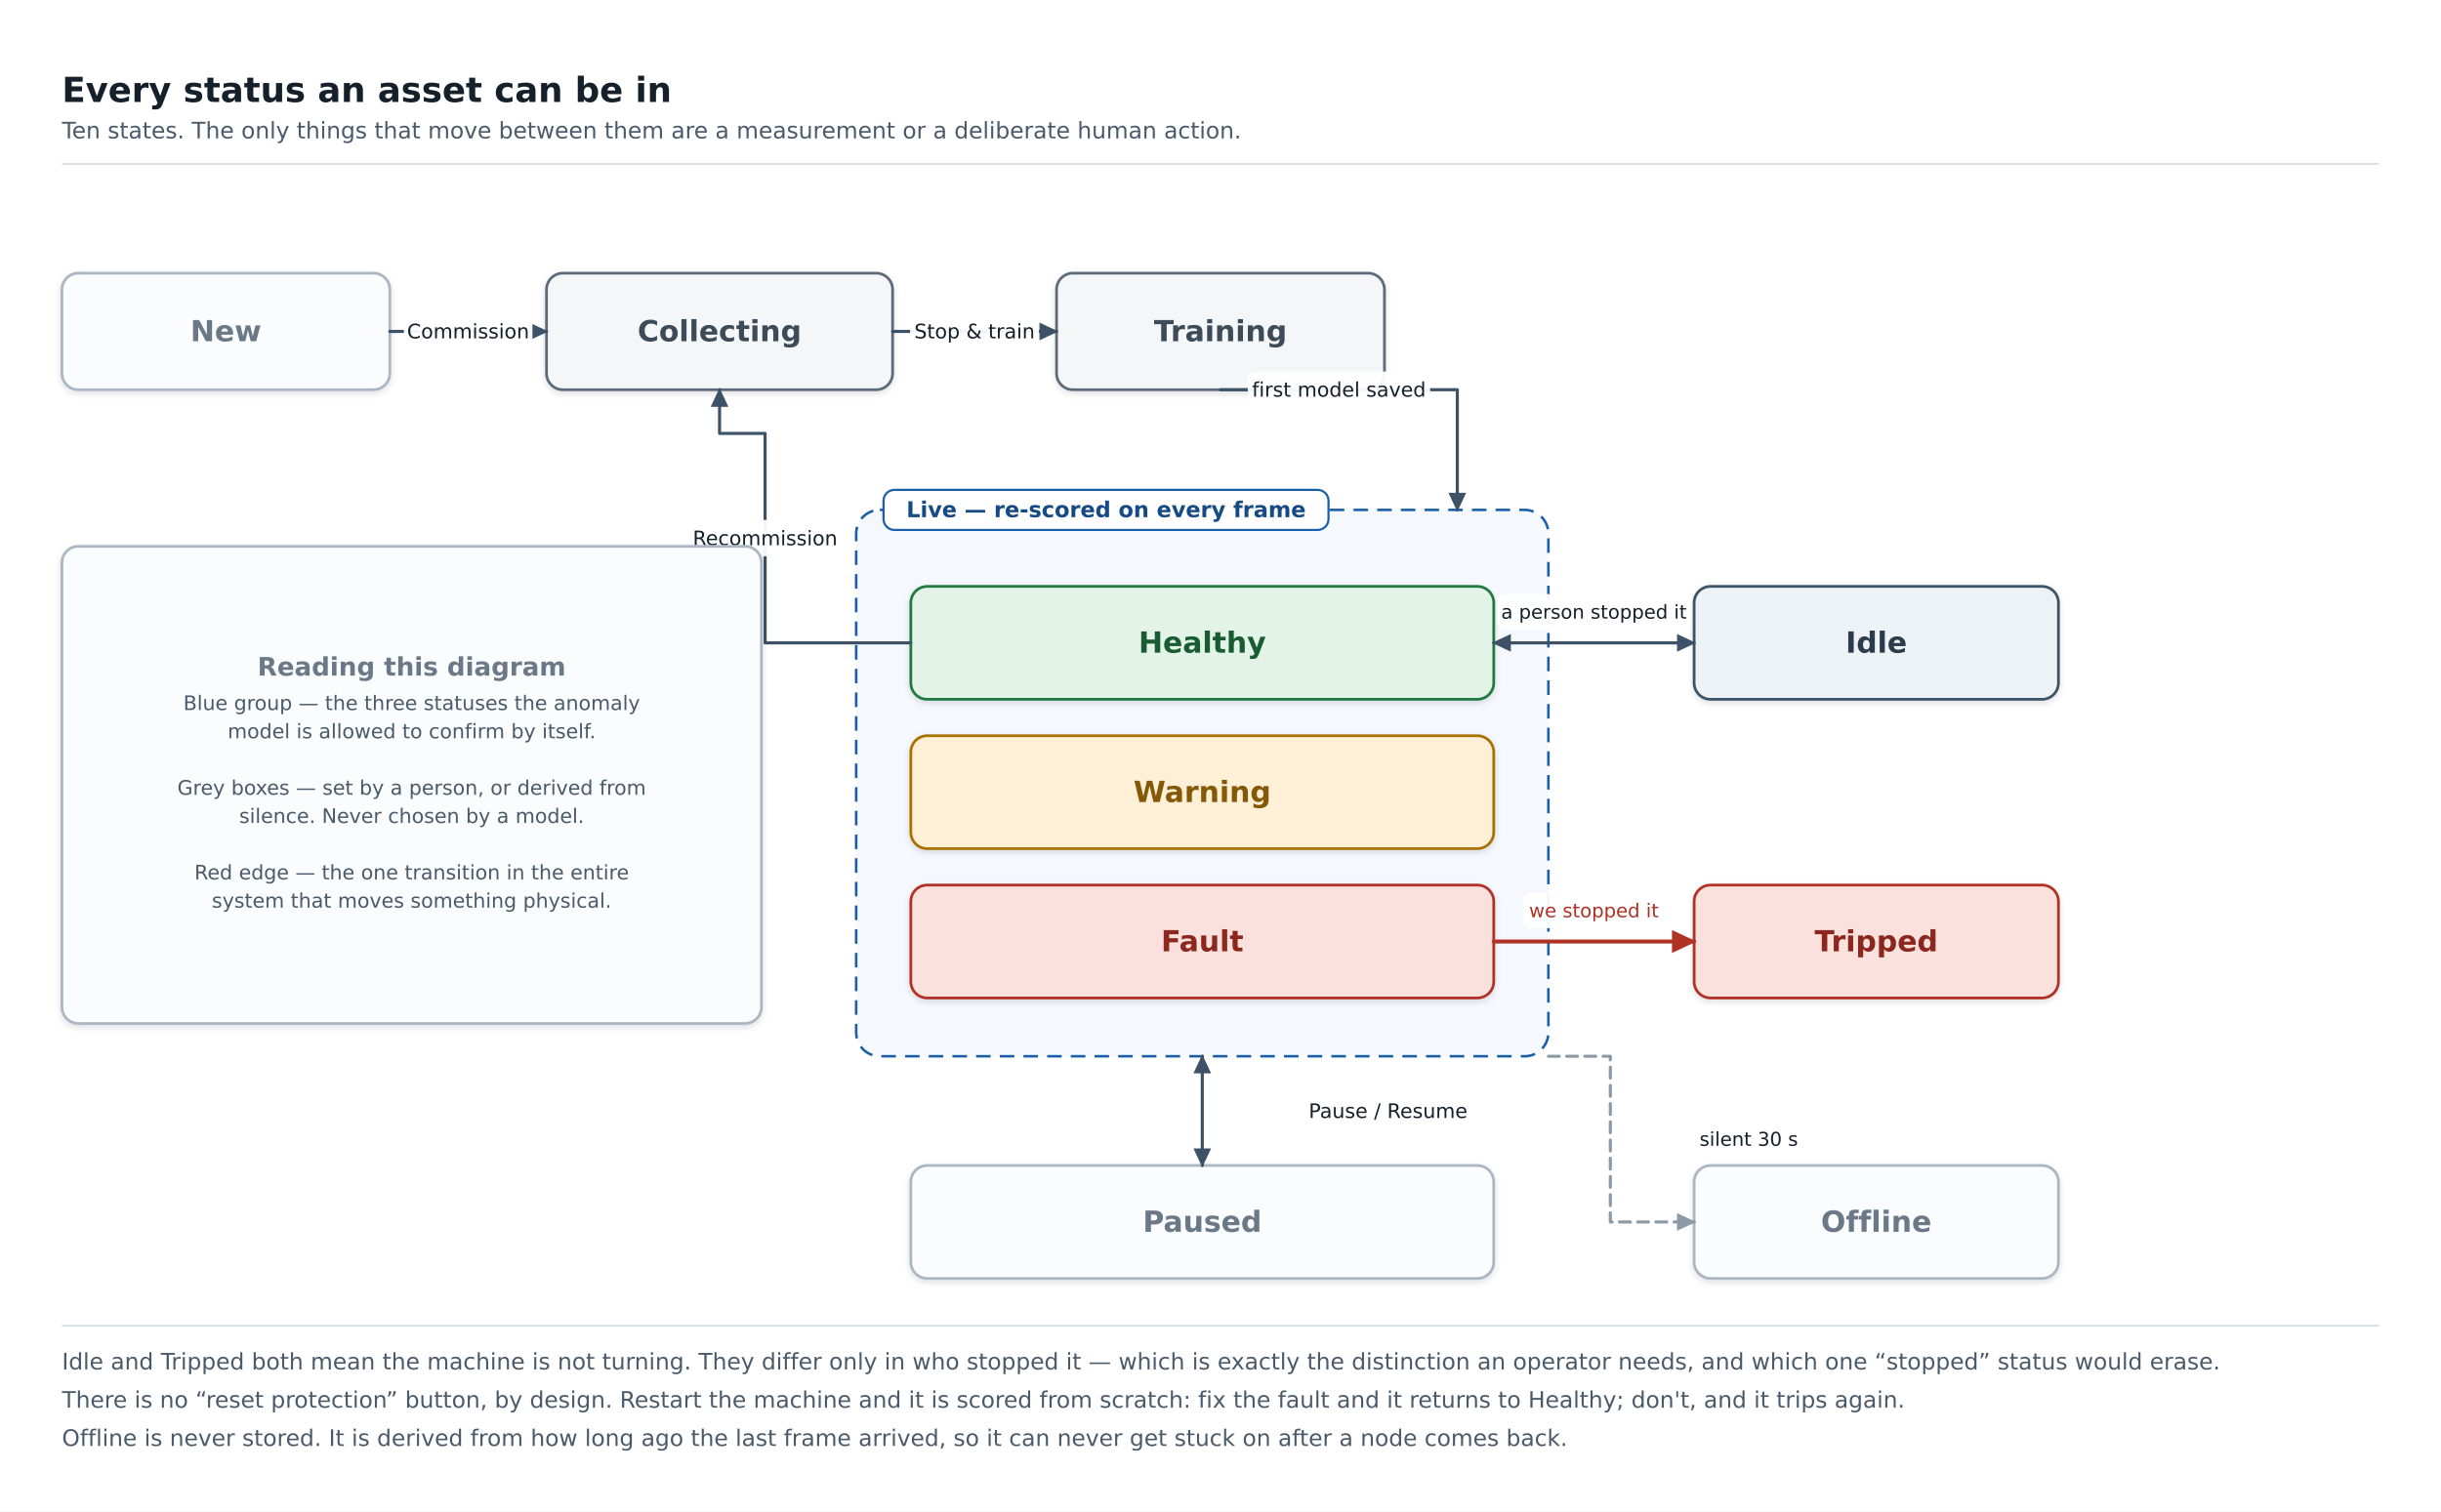
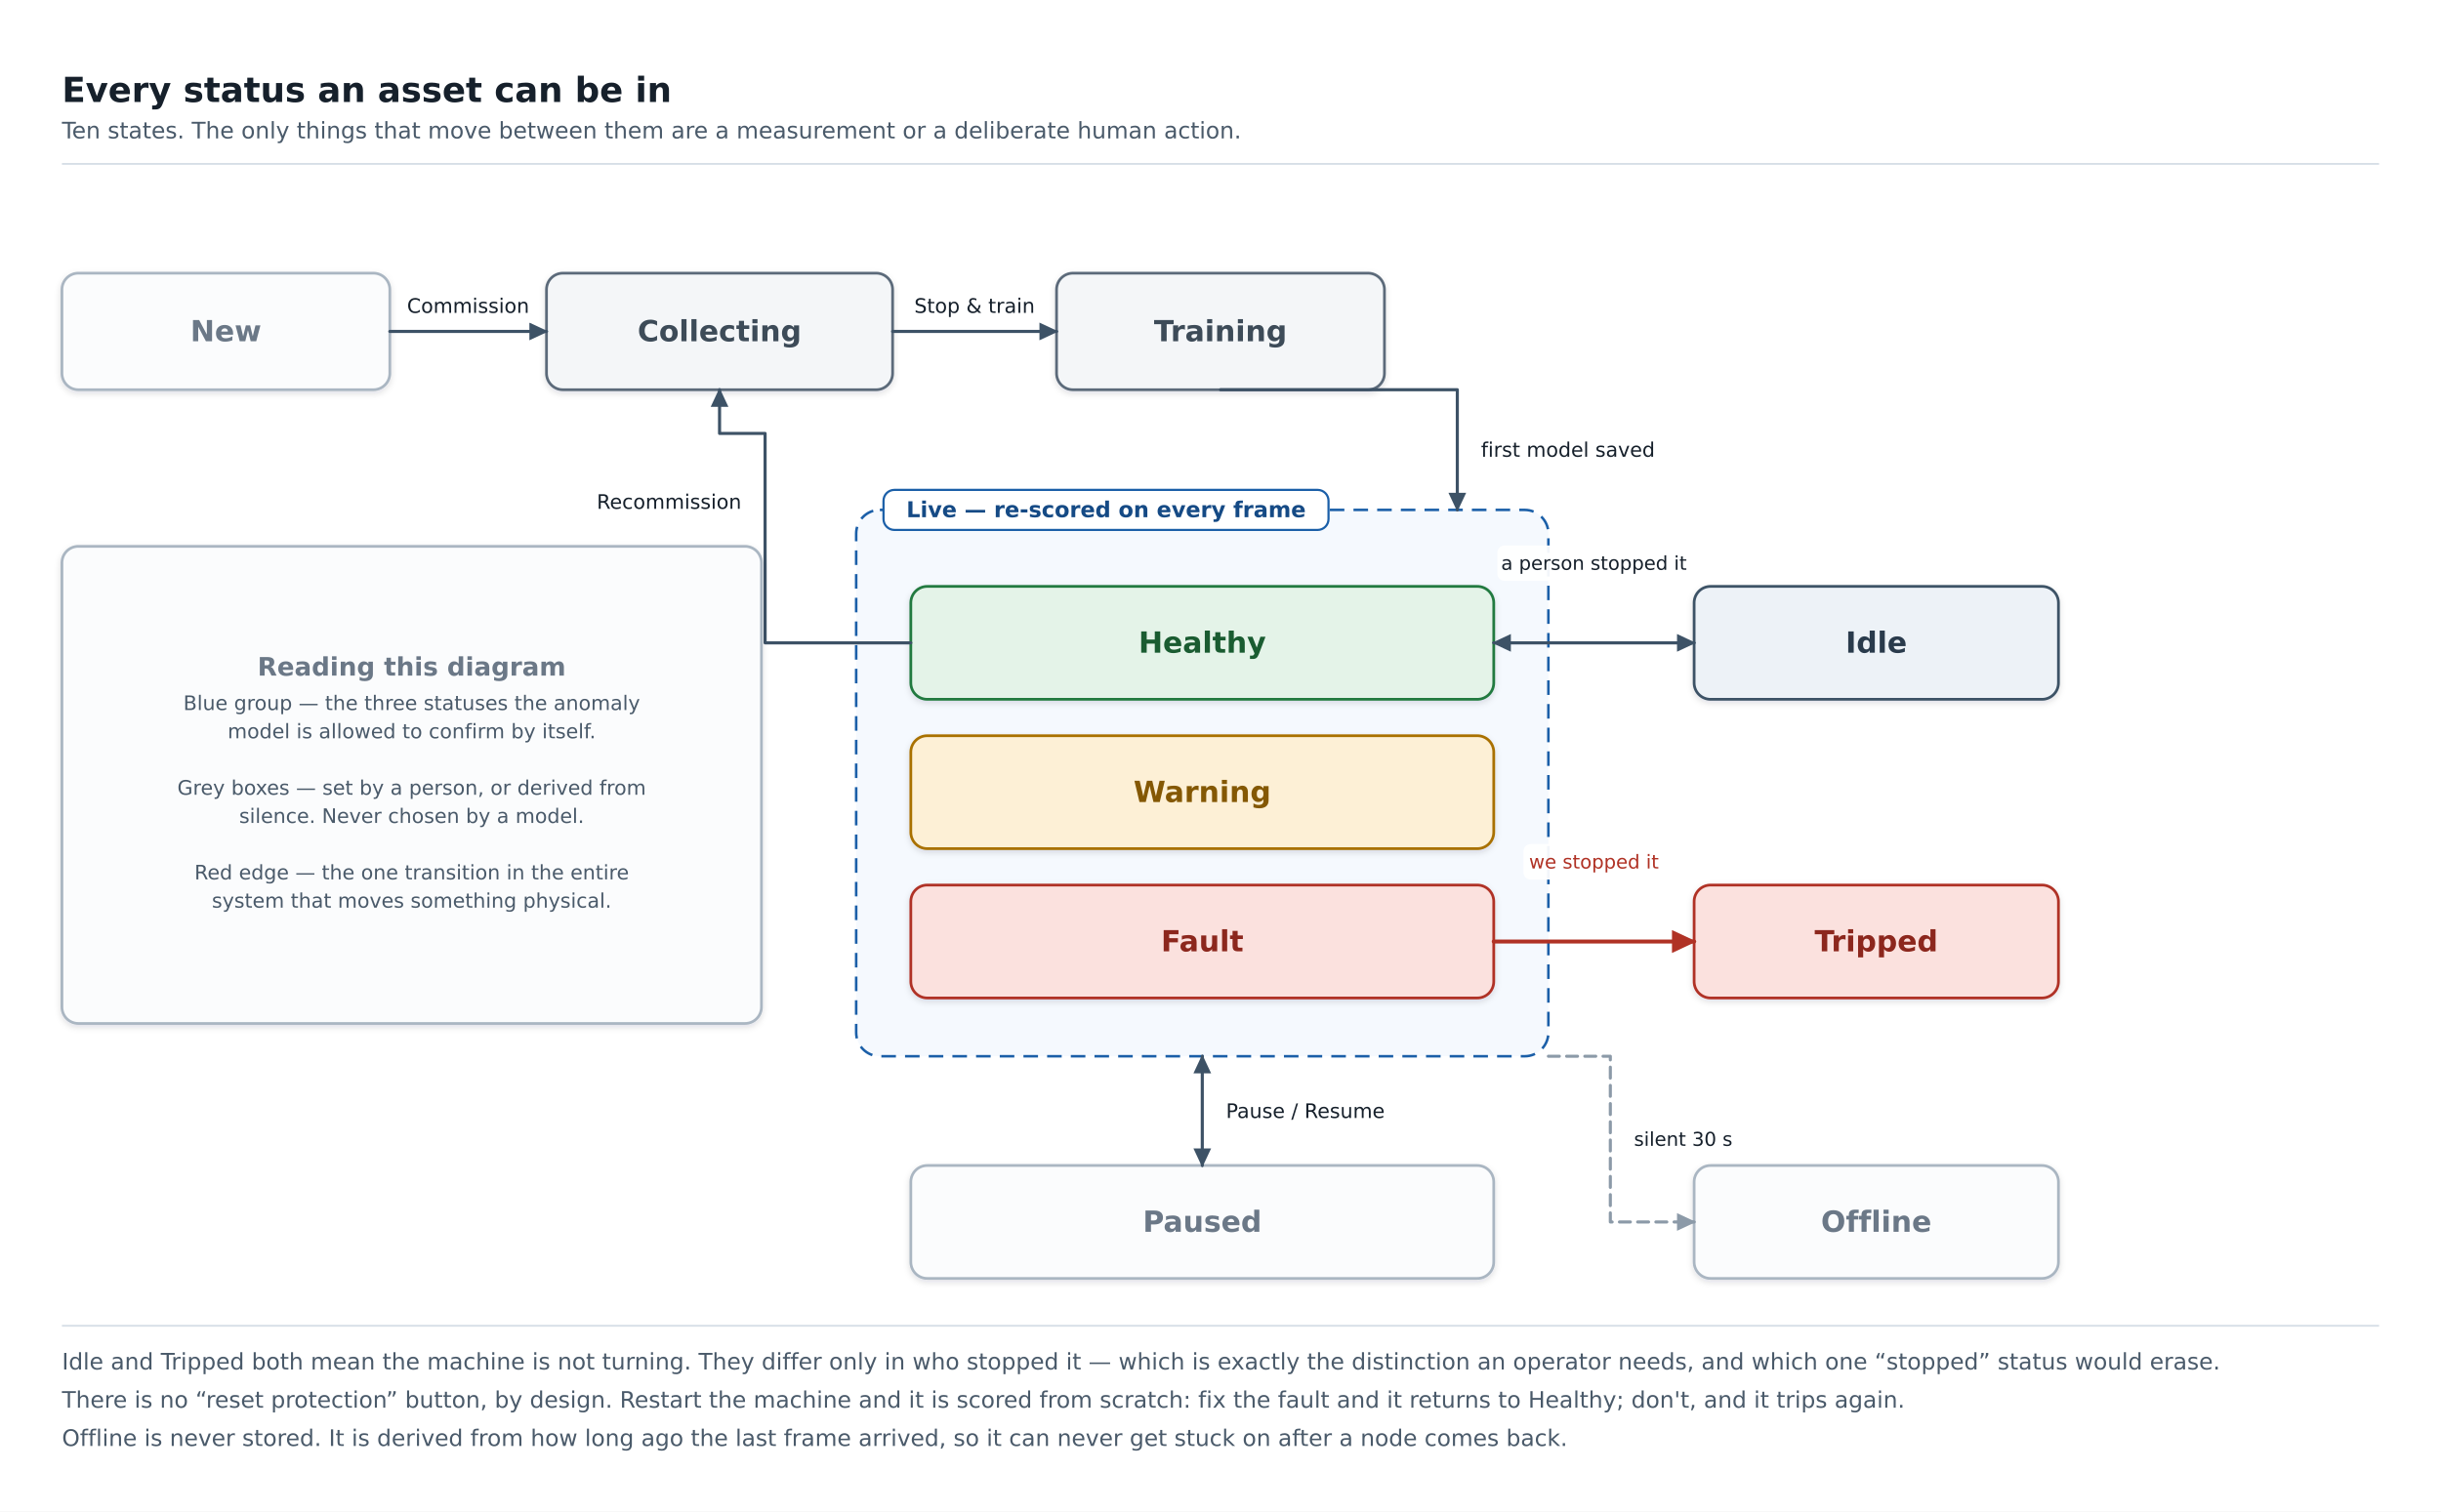
<svg xmlns="http://www.w3.org/2000/svg" width="1340" height="830" viewBox="0 0 1340 830">
  <defs>
    <marker id="arrow" viewBox="0 0 10 10" refX="8.5" refY="5" markerWidth="6.5" markerHeight="6.5" orient="auto-start-reverse">
      <path d="M0,0.6 L9.4,5 L0,9.4 z" fill="#3D5266" />
    </marker>
    <marker id="arrowAct" viewBox="0 0 10 10" refX="8.5" refY="5" markerWidth="6.5" markerHeight="6.5" orient="auto-start-reverse">
      <path d="M0,0.6 L9.4,5 L0,9.4 z" fill="#B03225" />
    </marker>
    <marker id="arrowSoft" viewBox="0 0 10 10" refX="8.5" refY="5" markerWidth="6.5" markerHeight="6.5" orient="auto-start-reverse">
      <path d="M0,0.6 L9.4,5 L0,9.4 z" fill="#8C9AA8" />
    </marker>
    <marker id="arrowTell" viewBox="0 0 10 10" refX="8.5" refY="5" markerWidth="6.5" markerHeight="6.5" orient="auto-start-reverse">
      <path d="M0,0.6 L9.4,5 L0,9.4 z" fill="#237A41" />
    </marker>
    <filter id="softshadow" x="-12%" y="-12%" width="130%" height="140%">
      <feDropShadow dx="0" dy="1.4" stdDeviation="1.6" flood-color="#16202B" flood-opacity="0.13" />
    </filter>
  </defs>
  <rect x="0" y="0" width="1340" height="830" fill="#FFFFFF" />
  <rect x="34.0" y="150.0" width="180.0" height="64.0" rx="9" fill="#FBFCFD" stroke="#AAB6C2" stroke-width="1.5" filter="url(#softshadow)" />
  <text x="124.0" y="187.4" font-family="DejaVu Sans, Helvetica, Arial, sans-serif" font-size="16" font-weight="bold" font-style="normal" text-anchor="middle" fill="#6B7887">New</text>
  <rect x="300.0" y="150.0" width="190.0" height="64.0" rx="9" fill="#F4F6F8" stroke="#5B6B7A" stroke-width="1.5" filter="url(#softshadow)" />
  <text x="395.0" y="187.4" font-family="DejaVu Sans, Helvetica, Arial, sans-serif" font-size="16" font-weight="bold" font-style="normal" text-anchor="middle" fill="#3D4B58">Collecting</text>
  <rect x="580.0" y="150.0" width="180.0" height="64.0" rx="9" fill="#F4F6F8" stroke="#5B6B7A" stroke-width="1.5" filter="url(#softshadow)" />
  <text x="670.0" y="187.4" font-family="DejaVu Sans, Helvetica, Arial, sans-serif" font-size="16" font-weight="bold" font-style="normal" text-anchor="middle" fill="#3D4B58">Training</text>
  <path d="M214.0,182.0 L300.0,182.0" fill="none" stroke="#3D5266" stroke-width="1.7" stroke-linejoin="round" stroke-linecap="round" marker-end="url(#arrow)" />
-   <rect x="221.7" y="172.0" width="70.6" height="20.0" rx="4" fill="#FFFFFF" opacity="0.94" />
-   <text x="257.0" y="185.8" font-family="DejaVu Sans, Helvetica, Arial, sans-serif" font-size="11" font-weight="normal" font-style="normal" text-anchor="middle" fill="#16202B">Commission</text>
+   <rect x="221.7" y="158.0" width="70.6" height="20.0" rx="4" fill="#FFFFFF" opacity="0.94" />
+   <text x="257.0" y="171.8" font-family="DejaVu Sans, Helvetica, Arial, sans-serif" font-size="11" font-weight="normal" font-style="normal" text-anchor="middle" fill="#16202B">Commission</text>
  <path d="M490.0,182.0 L580.0,182.0" fill="none" stroke="#3D5266" stroke-width="1.7" stroke-linejoin="round" stroke-linecap="round" marker-end="url(#arrow)" />
-   <rect x="499.6" y="172.0" width="70.7" height="20.0" rx="4" fill="#FFFFFF" opacity="0.94" />
-   <text x="535.0" y="185.8" font-family="DejaVu Sans, Helvetica, Arial, sans-serif" font-size="11" font-weight="normal" font-style="normal" text-anchor="middle" fill="#16202B">Stop &amp; train</text>
+   <rect x="499.6" y="158.0" width="70.7" height="20.0" rx="4" fill="#FFFFFF" opacity="0.94" />
+   <text x="535.0" y="171.8" font-family="DejaVu Sans, Helvetica, Arial, sans-serif" font-size="11" font-weight="normal" font-style="normal" text-anchor="middle" fill="#16202B">Stop &amp; train</text>
  <rect x="470.0" y="280.0" width="380.0" height="300.0" rx="13" fill="#DCEAFB" fill-opacity="0.30" stroke="#1B5FA8" stroke-width="1.4" stroke-dasharray="8,5" />
  <rect x="485.0" y="269.0" width="244.3" height="22" rx="6" fill="#FFFFFF" stroke="#1B5FA8" stroke-width="1.2" />
  <text x="607.2" y="284.0" font-family="DejaVu Sans, Helvetica, Arial, sans-serif" font-size="12" font-weight="bold" font-style="normal" text-anchor="middle" fill="#154A85">Live — re-scored on every frame</text>
  <rect x="500.0" y="322.0" width="320.0" height="62.0" rx="9" fill="#E4F3E8" stroke="#237A41" stroke-width="1.5" filter="url(#softshadow)" />
  <text x="660.0" y="358.4" font-family="DejaVu Sans, Helvetica, Arial, sans-serif" font-size="16" font-weight="bold" font-style="normal" text-anchor="middle" fill="#1A5C31">Healthy</text>
  <rect x="500.0" y="404.0" width="320.0" height="62.0" rx="9" fill="#FDF0D6" stroke="#A97105" stroke-width="1.5" filter="url(#softshadow)" />
  <text x="660.0" y="440.4" font-family="DejaVu Sans, Helvetica, Arial, sans-serif" font-size="16" font-weight="bold" font-style="normal" text-anchor="middle" fill="#845804">Warning</text>
  <rect x="500.0" y="486.0" width="320.0" height="62.0" rx="9" fill="#FBE1DE" stroke="#B03225" stroke-width="1.5" filter="url(#softshadow)" />
  <text x="660.0" y="522.4" font-family="DejaVu Sans, Helvetica, Arial, sans-serif" font-size="16" font-weight="bold" font-style="normal" text-anchor="middle" fill="#8C271D">Fault</text>
  <path d="M670.0,214.0 L800.0,214.0 L800.0,280.0" fill="none" stroke="#3D5266" stroke-width="1.7" stroke-linejoin="round" stroke-linecap="round" marker-end="url(#arrow)" />
-   <rect x="685.0" y="204.0" width="100.1" height="20.0" rx="4" fill="#FFFFFF" opacity="0.94" />
-   <text x="735.0" y="217.8" font-family="DejaVu Sans, Helvetica, Arial, sans-serif" font-size="11" font-weight="normal" font-style="normal" text-anchor="middle" fill="#16202B">first model saved</text>
+   <rect x="807.0" y="237.0" width="100.1" height="20.0" rx="4" fill="#FFFFFF" opacity="0.94" />
+   <text x="813.0" y="250.8" font-family="DejaVu Sans, Helvetica, Arial, sans-serif" font-size="11" font-weight="normal" font-style="normal" text-anchor="start" fill="#16202B">first model saved</text>
  <path d="M500.0,353.0 L420.0,353.0 L420.0,238.0 L395.0,238.0 L395.0,214.0" fill="none" stroke="#3D5266" stroke-width="1.7" stroke-linejoin="round" stroke-linecap="round" marker-end="url(#arrow)" />
-   <rect x="378.7" y="285.5" width="82.6" height="20.0" rx="4" fill="#FFFFFF" opacity="0.94" />
-   <text x="420.0" y="299.4" font-family="DejaVu Sans, Helvetica, Arial, sans-serif" font-size="11" font-weight="normal" font-style="normal" text-anchor="middle" fill="#16202B">Recommission</text>
+   <rect x="330.4" y="265.5" width="82.6" height="20.0" rx="4" fill="#FFFFFF" opacity="0.94" />
+   <text x="407.0" y="279.4" font-family="DejaVu Sans, Helvetica, Arial, sans-serif" font-size="11" font-weight="normal" font-style="normal" text-anchor="end" fill="#16202B">Recommission</text>
  <rect x="930.0" y="322.0" width="200.0" height="62.0" rx="9" fill="#EDF2F7" stroke="#3D5266" stroke-width="1.5" filter="url(#softshadow)" />
  <text x="1030.0" y="358.4" font-family="DejaVu Sans, Helvetica, Arial, sans-serif" font-size="16" font-weight="bold" font-style="normal" text-anchor="middle" fill="#2A3B4C">Idle</text>
  <rect x="930.0" y="486.0" width="200.0" height="62.0" rx="9" fill="#FBE1DE" stroke="#B03225" stroke-width="1.5" filter="url(#softshadow)" />
  <text x="1030.0" y="522.4" font-family="DejaVu Sans, Helvetica, Arial, sans-serif" font-size="16" font-weight="bold" font-style="normal" text-anchor="middle" fill="#8C271D">Tripped</text>
  <rect x="930.0" y="640.0" width="200.0" height="62.0" rx="9" fill="#FBFCFD" stroke="#AAB6C2" stroke-width="1.5" filter="url(#softshadow)" />
  <text x="1030.0" y="676.4" font-family="DejaVu Sans, Helvetica, Arial, sans-serif" font-size="16" font-weight="bold" font-style="normal" text-anchor="middle" fill="#6B7887">Offline</text>
  <rect x="500.0" y="640.0" width="320.0" height="62.0" rx="9" fill="#FBFCFD" stroke="#AAB6C2" stroke-width="1.5" filter="url(#softshadow)" />
  <text x="660.0" y="676.4" font-family="DejaVu Sans, Helvetica, Arial, sans-serif" font-size="16" font-weight="bold" font-style="normal" text-anchor="middle" fill="#6B7887">Paused</text>
  <path d="M820.0,353.0 L930.0,353.0" fill="none" stroke="#3D5266" stroke-width="1.7" stroke-linejoin="round" stroke-linecap="round" marker-start="url(#arrow)" marker-end="url(#arrow)" />
-   <rect x="822.0" y="326.2" width="106.0" height="19.5" rx="4" fill="#FFFFFF" opacity="0.94" />
-   <text x="875.0" y="339.7" font-family="DejaVu Sans, Helvetica, Arial, sans-serif" font-size="10.5" font-weight="normal" font-style="normal" text-anchor="middle" fill="#16202B">a person stopped it</text>
+   <rect x="822.0" y="299.5" width="106.0" height="19.5" rx="4" fill="#FFFFFF" opacity="0.94" />
+   <text x="875.0" y="312.9" font-family="DejaVu Sans, Helvetica, Arial, sans-serif" font-size="10.5" font-weight="normal" font-style="normal" text-anchor="middle" fill="#16202B">a person stopped it</text>
  <path d="M820.0,517.0 L930.0,517.0" fill="none" stroke="#B03225" stroke-width="2.2" stroke-linejoin="round" stroke-linecap="round" marker-end="url(#arrowAct)" />
-   <rect x="836.3" y="490.2" width="77.4" height="19.5" rx="4" fill="#FFFFFF" opacity="0.94" />
-   <text x="875.0" y="503.7" font-family="DejaVu Sans, Helvetica, Arial, sans-serif" font-size="10.5" font-weight="normal" font-style="normal" text-anchor="middle" fill="#B03225">we stopped it</text>
+   <rect x="836.3" y="463.5" width="77.4" height="19.5" rx="4" fill="#FFFFFF" opacity="0.94" />
+   <text x="875.0" y="476.9" font-family="DejaVu Sans, Helvetica, Arial, sans-serif" font-size="10.5" font-weight="normal" font-style="normal" text-anchor="middle" fill="#B03225">we stopped it</text>
  <path d="M660.0,580.0 L660.0,640.0" fill="none" stroke="#3D5266" stroke-width="1.7" stroke-linejoin="round" stroke-linecap="round" marker-start="url(#arrow)" marker-end="url(#arrow)" />
-   <rect x="715.5" y="600.0" width="93.1" height="20.0" rx="4" fill="#FFFFFF" opacity="0.94" />
-   <text x="762.0" y="613.9" font-family="DejaVu Sans, Helvetica, Arial, sans-serif" font-size="11" font-weight="normal" font-style="normal" text-anchor="middle" fill="#16202B">Pause / Resume</text>
+   <rect x="667.0" y="600.0" width="93.1" height="20.0" rx="4" fill="#FFFFFF" opacity="0.94" />
+   <text x="673.0" y="613.9" font-family="DejaVu Sans, Helvetica, Arial, sans-serif" font-size="11" font-weight="normal" font-style="normal" text-anchor="start" fill="#16202B">Pause / Resume</text>
  <path d="M850.0,580.0 L884.0,580.0 L884.0,671.0 L930.0,671.0" fill="none" stroke="#8C9AA8" stroke-width="1.7" stroke-linejoin="round" stroke-linecap="round" stroke-dasharray="6,4" marker-end="url(#arrowSoft)" />
-   <rect x="927.8" y="615.8" width="64.4" height="19.5" rx="4" fill="#FFFFFF" opacity="0.94" />
-   <text x="960.0" y="629.2" font-family="DejaVu Sans, Helvetica, Arial, sans-serif" font-size="10.5" font-weight="normal" font-style="normal" text-anchor="middle" fill="#16202B">silent 30 s</text>
+   <rect x="891.0" y="615.8" width="64.4" height="19.5" rx="4" fill="#FFFFFF" opacity="0.94" />
+   <text x="897.0" y="629.2" font-family="DejaVu Sans, Helvetica, Arial, sans-serif" font-size="10.5" font-weight="normal" font-style="normal" text-anchor="start" fill="#16202B">silent 30 s</text>
  <rect x="34.0" y="300.0" width="384.0" height="262.0" rx="9" fill="#FBFCFD" stroke="#AAB6C2" stroke-width="1.5" filter="url(#softshadow)" />
  <text x="226.0" y="371.0" font-family="DejaVu Sans, Helvetica, Arial, sans-serif" font-size="14" font-weight="bold" font-style="normal" text-anchor="middle" fill="#6B7887">Reading this diagram</text>
  <text x="226.0" y="389.9" font-family="DejaVu Sans, Helvetica, Arial, sans-serif" font-size="11" font-weight="normal" font-style="normal" text-anchor="middle" fill="#4A5A6A">Blue group — the three statuses the anomaly</text>
  <text x="226.0" y="405.4" font-family="DejaVu Sans, Helvetica, Arial, sans-serif" font-size="11" font-weight="normal" font-style="normal" text-anchor="middle" fill="#4A5A6A">model is allowed to confirm by itself.</text>
  <text x="226.0" y="420.9" font-family="DejaVu Sans, Helvetica, Arial, sans-serif" font-size="11" font-weight="normal" font-style="normal" text-anchor="middle" fill="#4A5A6A" />
  <text x="226.0" y="436.4" font-family="DejaVu Sans, Helvetica, Arial, sans-serif" font-size="11" font-weight="normal" font-style="normal" text-anchor="middle" fill="#4A5A6A">Grey boxes — set by a person, or derived from</text>
  <text x="226.0" y="451.9" font-family="DejaVu Sans, Helvetica, Arial, sans-serif" font-size="11" font-weight="normal" font-style="normal" text-anchor="middle" fill="#4A5A6A">silence. Never chosen by a model.</text>
  <text x="226.0" y="467.4" font-family="DejaVu Sans, Helvetica, Arial, sans-serif" font-size="11" font-weight="normal" font-style="normal" text-anchor="middle" fill="#4A5A6A" />
  <text x="226.0" y="482.9" font-family="DejaVu Sans, Helvetica, Arial, sans-serif" font-size="11" font-weight="normal" font-style="normal" text-anchor="middle" fill="#4A5A6A">Red edge — the one transition in the entire</text>
  <text x="226.0" y="498.4" font-family="DejaVu Sans, Helvetica, Arial, sans-serif" font-size="11" font-weight="normal" font-style="normal" text-anchor="middle" fill="#4A5A6A">system that moves something physical.</text>
  <line x1="34.0" y1="90.0" x2="1306.0" y2="90.0" stroke="#D6DEE6" stroke-width="1" />
  <text x="34.0" y="56.0" font-family="DejaVu Sans, Helvetica, Arial, sans-serif" font-size="19" font-weight="bold" font-style="normal" text-anchor="start" fill="#16202B">Every status an asset can be in</text>
  <text x="34.0" y="76.0" font-family="DejaVu Sans, Helvetica, Arial, sans-serif" font-size="12.5" font-weight="normal" font-style="normal" text-anchor="start" fill="#4A5A6A">Ten states. The only things that move between them are a measurement or a deliberate human action.</text>
  <line x1="34.0" y1="728.0" x2="1306.0" y2="728.0" stroke="#D6DEE6" stroke-width="1" />
  <text x="34.0" y="752.0" font-family="DejaVu Sans, Helvetica, Arial, sans-serif" font-size="12.5" font-weight="normal" font-style="normal" text-anchor="start" fill="#4A5A6A">Idle and Tripped both mean the machine is not turning. They differ only in who stopped it — which is exactly the distinction an operator needs, and which one “stopped” status would erase.</text>
  <text x="34.0" y="773.0" font-family="DejaVu Sans, Helvetica, Arial, sans-serif" font-size="12.5" font-weight="normal" font-style="normal" text-anchor="start" fill="#4A5A6A">There is no “reset protection” button, by design. Restart the machine and it is scored from scratch: fix the fault and it returns to Healthy; don't, and it trips again.</text>
  <text x="34.0" y="794.0" font-family="DejaVu Sans, Helvetica, Arial, sans-serif" font-size="12.5" font-weight="normal" font-style="normal" text-anchor="start" fill="#4A5A6A">Offline is never stored. It is derived from how long ago the last frame arrived, so it can never get stuck on after a node comes back.</text>
</svg>
